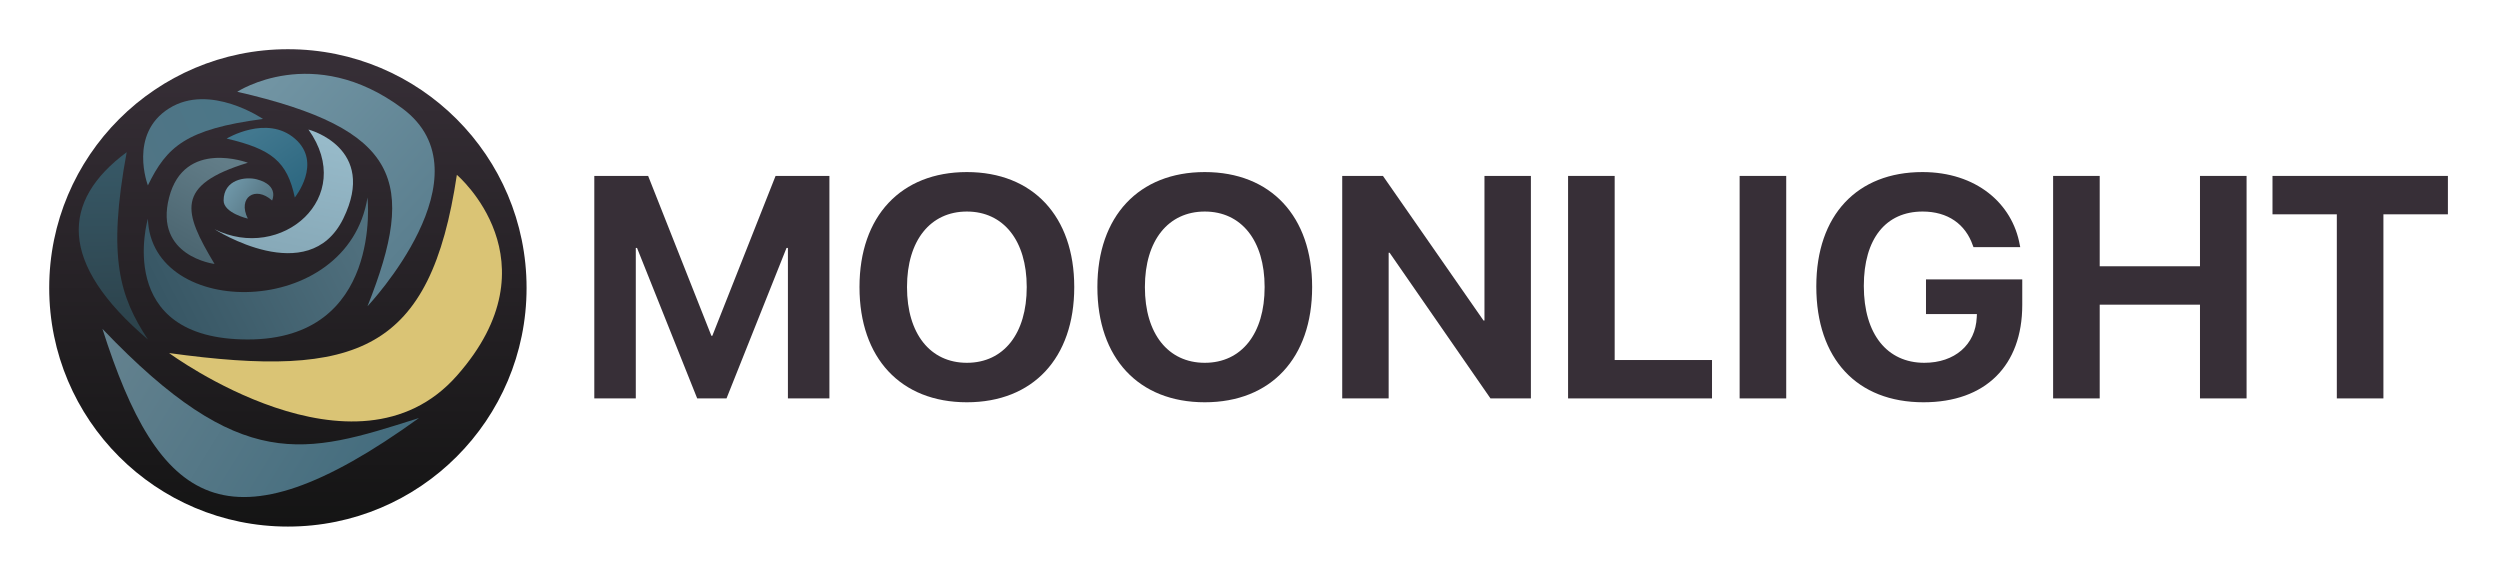
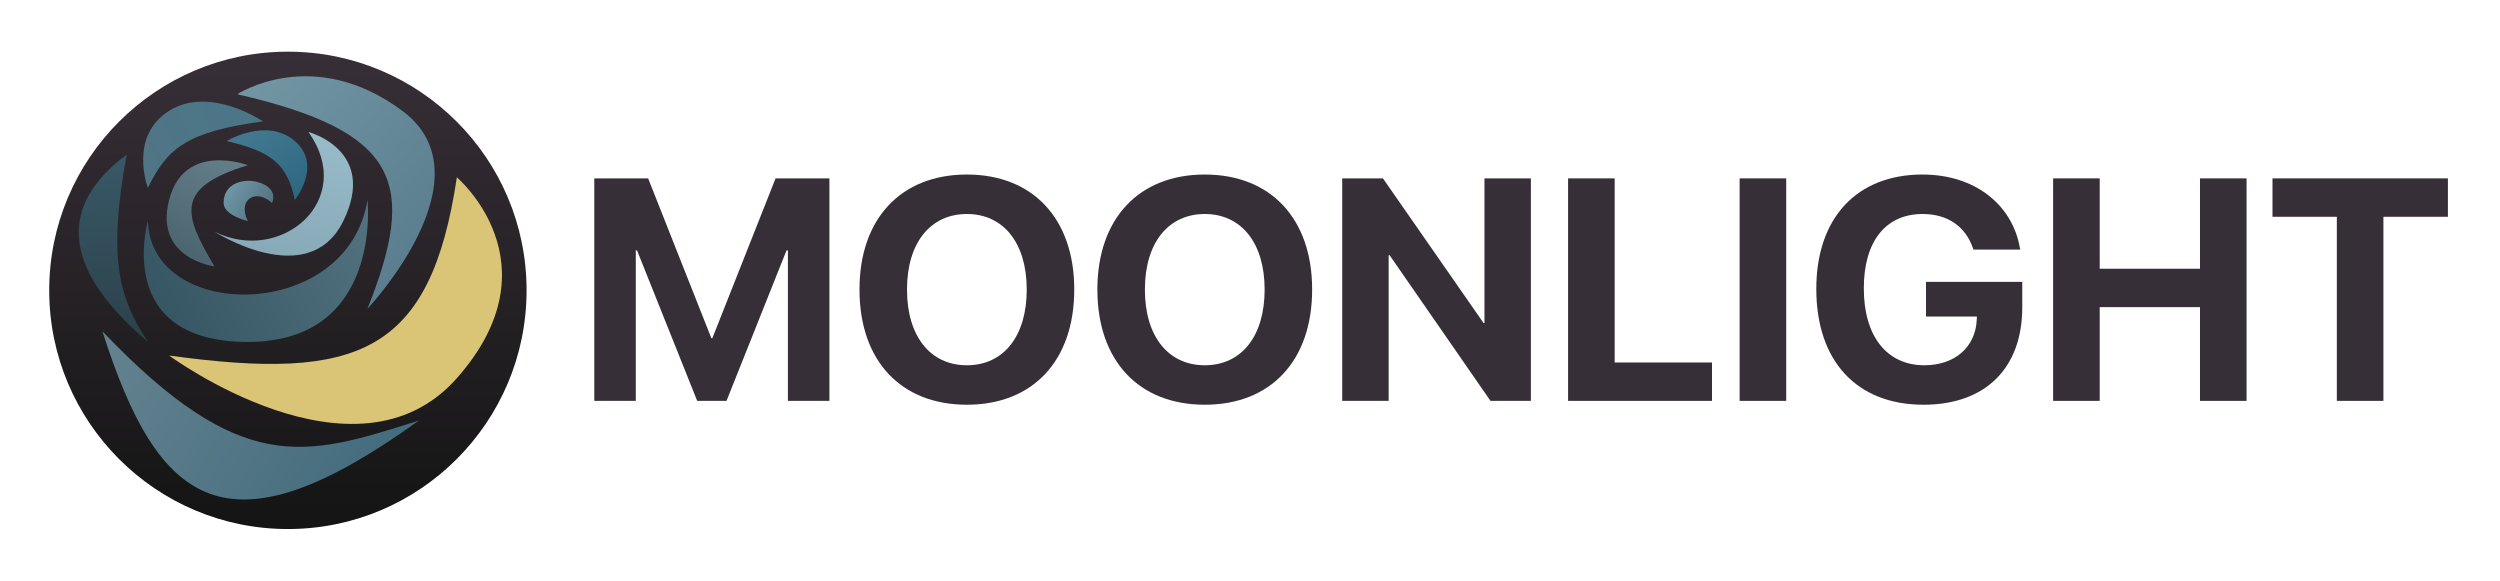
- <svg xmlns="http://www.w3.org/2000/svg" width="current" height="current" viewBox="0 0 508 117" fill="none">
-   <circle cx="58.5" cy="58.5" r="48.5" fill="url(#paint0_linear_213_715)" />
-   <path d="M84.701 85.079C61.948 92.311 49.055 96.408 20.818 66.831C32.164 102.495 46.124 113.074 85.141 84.939L84.701 85.079Z" fill="url(#paint1_linear_213_715)" />
-   <path d="M92.835 35.526C87.459 71.401 72.809 77.031 34.36 71.742C34.36 71.742 72.215 99.671 92.835 76.346C113.456 53.02 92.835 35.526 92.835 35.526Z" fill="#DAC475" />
-   <path d="M74.677 40.13C70.676 64.99 30.666 64.99 30.051 44.427C30.051 44.427 22.9 68.98 50.364 68.98C77.827 68.98 74.677 40.13 74.677 40.13Z" fill="url(#paint2_linear_213_715)" />
-   <path d="M62.674 26.319C72.523 40.13 57.135 53.327 43.593 46.575C43.593 46.575 62.674 58.852 69.753 44.427C76.832 30.002 62.674 26.319 62.674 26.319Z" fill="url(#paint3_linear_213_715)" />
-   <path d="M48.209 18.646C81.329 26.262 84.8 36.763 74.677 62.228C74.677 62.228 99.914 35.526 81.756 22.022C63.598 8.518 48.209 18.646 48.209 18.646Z" fill="url(#paint4_linear_213_715)" />
-   <path d="M30.051 68.98C24.357 60.266 21.778 52.421 25.742 30.923C12.378 40.837 11.802 53.447 30.051 68.98Z" fill="url(#paint5_linear_213_715)" />
-   <path d="M50.364 33.071C35.433 37.628 37.273 43.07 43.593 53.634C43.593 53.634 31.282 52.1 34.36 40.13C37.437 28.16 50.364 33.071 50.364 33.071Z" fill="url(#paint6_linear_213_715)" />
-   <path d="M53.441 24.171C37.8 26.237 33.887 29.79 30.051 37.675C30.051 37.675 26.05 27.24 34.36 22.022C42.669 16.805 53.441 24.171 53.441 24.171Z" fill="url(#paint7_linear_213_715)" />
-   <path d="M59.904 40.13C58.367 32.836 55.203 30.3 46.055 28.16C46.055 28.16 54.19 23.25 59.904 28.16C65.619 33.071 59.904 40.13 59.904 40.13Z" fill="url(#paint8_linear_213_715)" />
-   <path d="M55.288 40.744C51.902 37.675 48.209 40.13 50.364 44.427C50.364 44.427 45.439 43.292 45.439 40.744C45.439 36.447 49.888 35.829 52.21 36.447C56.827 37.675 55.288 40.744 55.288 40.744Z" fill="url(#paint9_linear_213_715)" />
-   <path d="M474.843 80.958V43.549H461.771V35.747H497.414V43.549H484.31V80.958H474.843Z" fill="#372F37" />
-   <path d="M417.193 80.958V35.747H426.66V54.107H447.037V35.747H456.504V80.958H447.037V61.909H426.66V80.958H417.193Z" fill="#372F37" />
-   <path d="M390.86 81.742C377.349 81.742 369.073 72.938 369.073 58.212V58.18C369.073 43.705 377.38 34.964 390.641 34.964C401.519 34.964 408.917 41.293 410.422 49.784L410.516 50.222H401.017L400.892 49.909C399.387 45.523 395.782 42.985 390.672 42.985C383.211 42.985 378.728 48.499 378.728 58.086V58.118C378.728 67.924 383.493 73.721 391.017 73.721C397.193 73.721 401.425 70.055 401.675 64.478L401.707 63.82H391.362V56.77H410.923V61.971C410.923 74.285 403.462 81.742 390.86 81.742Z" fill="#372F37" />
-   <path d="M353.493 80.958V35.747H362.96V80.958H353.493Z" fill="#372F37" />
-   <path d="M318.633 80.958V35.747H328.101V73.157H347.881V80.958H318.633Z" fill="#372F37" />
-   <path d="M272.739 80.958V35.747H281.015L301.454 65.136H301.643V35.747H311.078V80.958H302.865L282.363 51.35H282.175V80.958H272.739Z" fill="#372F37" />
-   <path d="M244.808 81.742C231.359 81.742 222.989 72.749 222.989 58.368V58.306C222.989 43.925 231.422 34.964 244.808 34.964C258.225 34.964 266.626 43.956 266.626 58.306V58.368C266.626 72.749 258.256 81.742 244.808 81.742ZM244.808 73.721C252.331 73.721 256.971 67.737 256.971 58.368V58.306C256.971 48.875 252.237 42.985 244.808 42.985C237.409 42.985 232.644 48.844 232.644 58.306V58.368C232.644 67.831 237.378 73.721 244.808 73.721Z" fill="#372F37" />
-   <path d="M196.468 81.742C183.02 81.742 174.65 72.749 174.65 58.368V58.306C174.65 43.925 183.082 34.964 196.468 34.964C209.885 34.964 218.287 43.956 218.287 58.306V58.368C218.287 72.749 209.917 81.742 196.468 81.742ZM196.468 73.721C203.992 73.721 208.631 67.737 208.631 58.368V58.306C208.631 48.875 203.898 42.985 196.468 42.985C189.07 42.985 184.305 48.844 184.305 58.306V58.368C184.305 67.831 189.039 73.721 196.468 73.721Z" fill="#372F37" />
-   <path d="M120.762 80.958V35.747H131.702L144.555 68.238H144.743L157.596 35.747H168.537V80.958H160.104V50.379H159.822L147.627 80.958H141.671L129.445 50.379H129.194V80.958H120.762Z" fill="#372F37" />
+ <svg xmlns="http://www.w3.org/2000/svg" width="current" height="current" viewBox="0 0 508 118" fill="none">
+   <circle cx="58.5" cy="59" r="48.5" fill="url(#paint0_linear_213_715)" />
+   <path d="M84.701 85.579C61.948 92.811 49.055 96.908 20.818 67.331C32.164 102.995 46.124 113.574 85.141 85.439L84.701 85.579Z" fill="url(#paint1_linear_213_715)" />
+   <path d="M92.835 36.026C87.459 71.901 72.809 77.531 34.36 72.242C34.36 72.242 72.215 100.171 92.835 76.846C113.456 53.52 92.835 36.026 92.835 36.026Z" fill="#DAC475" />
+   <path d="M74.677 40.63C70.676 65.49 30.666 65.49 30.051 44.927C30.051 44.927 22.9 69.48 50.364 69.48C77.827 69.48 74.677 40.63 74.677 40.63Z" fill="url(#paint2_linear_213_715)" />
+   <path d="M62.674 26.819C72.523 40.63 57.135 53.827 43.593 47.075C43.593 47.075 62.674 59.352 69.753 44.927C76.832 30.502 62.674 26.819 62.674 26.819Z" fill="url(#paint3_linear_213_715)" />
+   <path d="M48.209 19.146C81.329 26.762 84.8 37.263 74.677 62.728C74.677 62.728 99.914 36.026 81.756 22.522C63.598 9.018 48.209 19.146 48.209 19.146Z" fill="url(#paint4_linear_213_715)" />
+   <path d="M30.051 69.48C24.357 60.766 21.778 52.921 25.742 31.423C12.378 41.337 11.802 53.947 30.051 69.48Z" fill="url(#paint5_linear_213_715)" />
+   <path d="M50.364 33.571C35.433 38.128 37.273 43.57 43.593 54.134C43.593 54.134 31.282 52.6 34.36 40.63C37.437 28.66 50.364 33.571 50.364 33.571Z" fill="url(#paint6_linear_213_715)" />
+   <path d="M53.441 24.671C37.8 26.737 33.887 30.29 30.051 38.175C30.051 38.175 26.05 27.74 34.36 22.522C42.669 17.305 53.441 24.671 53.441 24.671Z" fill="url(#paint7_linear_213_715)" />
+   <path d="M59.904 40.63C58.367 33.336 55.203 30.8 46.055 28.66C46.055 28.66 54.19 23.75 59.904 28.66C65.619 33.571 59.904 40.63 59.904 40.63Z" fill="url(#paint8_linear_213_715)" />
+   <path d="M55.288 41.244C51.902 38.175 48.209 40.63 50.364 44.927C50.364 44.927 45.439 43.792 45.439 41.244C45.439 36.947 49.888 36.329 52.21 36.947C56.827 38.175 55.288 41.244 55.288 41.244Z" fill="url(#paint9_linear_213_715)" />
+   <path d="M474.843 81.458V44.049H461.771V36.247H497.414V44.049H484.31V81.458H474.843Z" fill="#372F37" />
+   <path d="M417.193 81.458V36.247H426.66V54.607H447.037V36.247H456.504V81.458H447.037V62.409H426.66V81.458H417.193Z" fill="#372F37" />
+   <path d="M390.86 82.242C377.349 82.242 369.073 73.438 369.073 58.712V58.68C369.073 44.205 377.38 35.464 390.641 35.464C401.519 35.464 408.917 41.793 410.422 50.284L410.516 50.722H401.017L400.892 50.409C399.387 46.023 395.782 43.485 390.672 43.485C383.211 43.485 378.728 48.999 378.728 58.586V58.618C378.728 68.424 383.493 74.221 391.017 74.221C397.193 74.221 401.425 70.555 401.675 64.978L401.707 64.32H391.362V57.27H410.923V62.471C410.923 74.785 403.462 82.242 390.86 82.242Z" fill="#372F37" />
+   <path d="M353.493 81.458V36.247H362.96V81.458H353.493Z" fill="#372F37" />
+   <path d="M318.633 81.458V36.247H328.101V73.657H347.881V81.458H318.633Z" fill="#372F37" />
+   <path d="M272.739 81.458V36.247H281.015L301.454 65.636H301.643V36.247H311.078V81.458H302.865L282.363 51.85H282.175V81.458H272.739Z" fill="#372F37" />
+   <path d="M244.808 82.242C231.359 82.242 222.989 73.249 222.989 58.868V58.806C222.989 44.425 231.422 35.464 244.808 35.464C258.225 35.464 266.626 44.456 266.626 58.806V58.868C266.626 73.249 258.256 82.242 244.808 82.242ZM244.808 74.221C252.331 74.221 256.971 68.237 256.971 58.868V58.806C256.971 49.375 252.237 43.485 244.808 43.485C237.409 43.485 232.644 49.344 232.644 58.806V58.868C232.644 68.331 237.378 74.221 244.808 74.221Z" fill="#372F37" />
+   <path d="M196.468 82.242C183.02 82.242 174.65 73.249 174.65 58.868V58.806C174.65 44.425 183.082 35.464 196.468 35.464C209.885 35.464 218.287 44.456 218.287 58.806V58.868C218.287 73.249 209.917 82.242 196.468 82.242ZM196.468 74.221C203.992 74.221 208.631 68.237 208.631 58.868V58.806C208.631 49.375 203.898 43.485 196.468 43.485C189.07 43.485 184.305 49.344 184.305 58.806V58.868C184.305 68.331 189.039 74.221 196.468 74.221Z" fill="#372F37" />
+   <path d="M120.762 81.458V36.247H131.702L144.555 68.738H144.743L157.596 36.247H168.537V81.458H160.104V50.879H159.822L147.627 81.458H141.671L129.445 50.879H129.194V81.458H120.762Z" fill="#372F37" />
  <defs>
-     <linearGradient id="paint0_linear_213_715" x1="58.5" y1="10" x2="58.5" y2="107" gradientUnits="userSpaceOnUse">
+     <linearGradient id="paint0_linear_213_715" x1="58.5" y1="10.5" x2="58.5" y2="107.5" gradientUnits="userSpaceOnUse">
      <stop stop-color="#372F37" />
      <stop offset="1" stop-color="#141414" />
    </linearGradient>
-     <linearGradient id="paint1_linear_213_715" x1="22" y1="68.5" x2="72" y2="99.5" gradientUnits="userSpaceOnUse">
+     <linearGradient id="paint1_linear_213_715" x1="22" y1="69" x2="72" y2="100" gradientUnits="userSpaceOnUse">
      <stop stop-color="#64828F" />
      <stop offset="1" stop-color="#456D7E" />
    </linearGradient>
-     <linearGradient id="paint2_linear_213_715" x1="75" y1="40" x2="33.5" y2="61.5" gradientUnits="userSpaceOnUse">
+     <linearGradient id="paint2_linear_213_715" x1="75" y1="40.5" x2="33.5" y2="62" gradientUnits="userSpaceOnUse">
      <stop stop-color="#537381" />
      <stop offset="1" stop-color="#385765" />
    </linearGradient>
-     <linearGradient id="paint3_linear_213_715" x1="62.5" y1="26.5" x2="57.5" y2="51.5" gradientUnits="userSpaceOnUse">
+     <linearGradient id="paint3_linear_213_715" x1="62.5" y1="27" x2="57.5" y2="52" gradientUnits="userSpaceOnUse">
      <stop stop-color="#98BBCA" />
      <stop offset="1" stop-color="#87A9B8" />
    </linearGradient>
-     <linearGradient id="paint4_linear_213_715" x1="52" y1="17" x2="85.5" y2="47.5" gradientUnits="userSpaceOnUse">
+     <linearGradient id="paint4_linear_213_715" x1="52" y1="17.5" x2="85.5" y2="48" gradientUnits="userSpaceOnUse">
      <stop stop-color="#7295A4" />
      <stop offset="1" stop-color="#5B7F8F" />
    </linearGradient>
-     <linearGradient id="paint5_linear_213_715" x1="26" y1="32" x2="27" y2="67.5" gradientUnits="userSpaceOnUse">
+     <linearGradient id="paint5_linear_213_715" x1="26" y1="32.5" x2="27" y2="68" gradientUnits="userSpaceOnUse">
      <stop stop-color="#375866" />
      <stop offset="1" stop-color="#2C424B" />
    </linearGradient>
-     <linearGradient id="paint6_linear_213_715" x1="45" y1="32.5" x2="35.5" y2="49.5" gradientUnits="userSpaceOnUse">
+     <linearGradient id="paint6_linear_213_715" x1="45" y1="33" x2="35.5" y2="50" gradientUnits="userSpaceOnUse">
      <stop stop-color="#627D88" />
      <stop offset="1" stop-color="#4C6671" />
    </linearGradient>
-     <linearGradient id="paint7_linear_213_715" x1="29" y1="31.5" x2="48.5" y2="22.5" gradientUnits="userSpaceOnUse">
+     <linearGradient id="paint7_linear_213_715" x1="29" y1="32" x2="48.5" y2="23" gradientUnits="userSpaceOnUse">
      <stop stop-color="#507585" />
      <stop offset="1" stop-color="#4B7688" />
    </linearGradient>
-     <linearGradient id="paint8_linear_213_715" x1="51" y1="27" x2="60" y2="40" gradientUnits="userSpaceOnUse">
+     <linearGradient id="paint8_linear_213_715" x1="51" y1="27.5" x2="60" y2="40.5" gradientUnits="userSpaceOnUse">
      <stop stop-color="#42788F" />
      <stop offset="1" stop-color="#2C6780" />
    </linearGradient>
-     <linearGradient id="paint9_linear_213_715" x1="46.5" y1="38" x2="54" y2="43" gradientUnits="userSpaceOnUse">
+     <linearGradient id="paint9_linear_213_715" x1="46.5" y1="38.5" x2="54" y2="43.5" gradientUnits="userSpaceOnUse">
      <stop stop-color="#6E96A7" />
      <stop offset="1" stop-color="#54727F" />
    </linearGradient>
  </defs>
</svg>
